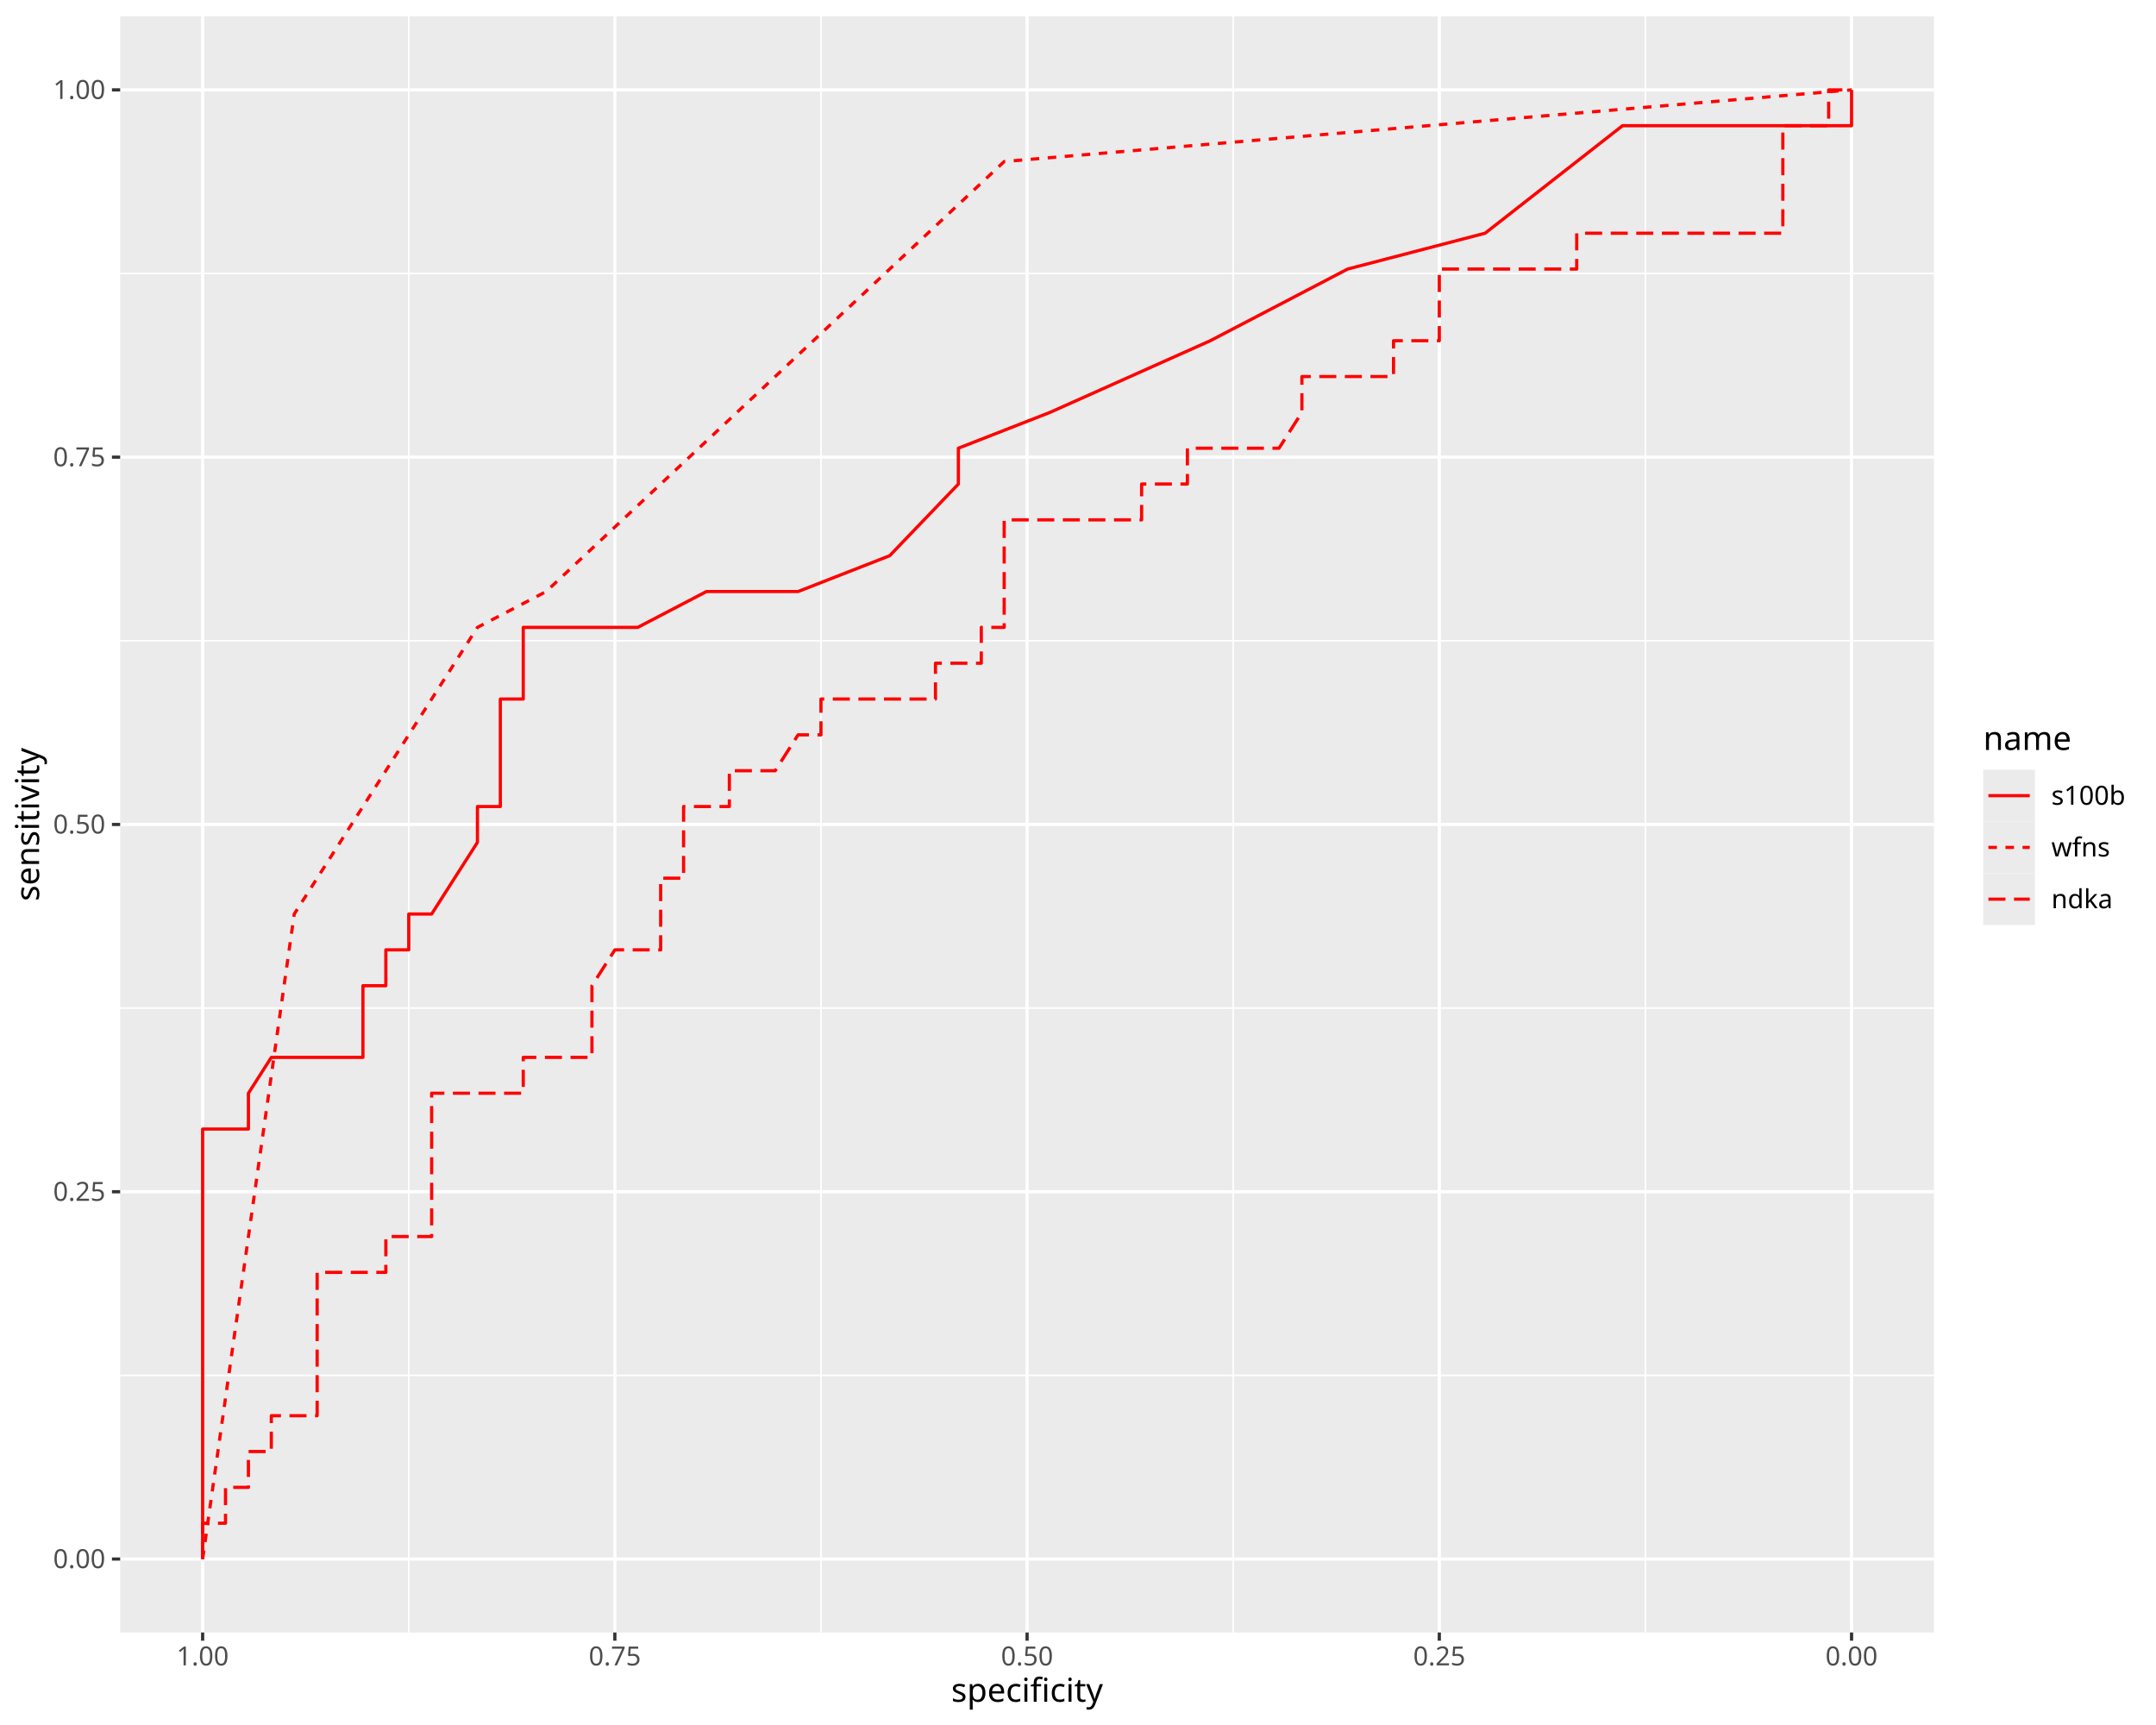
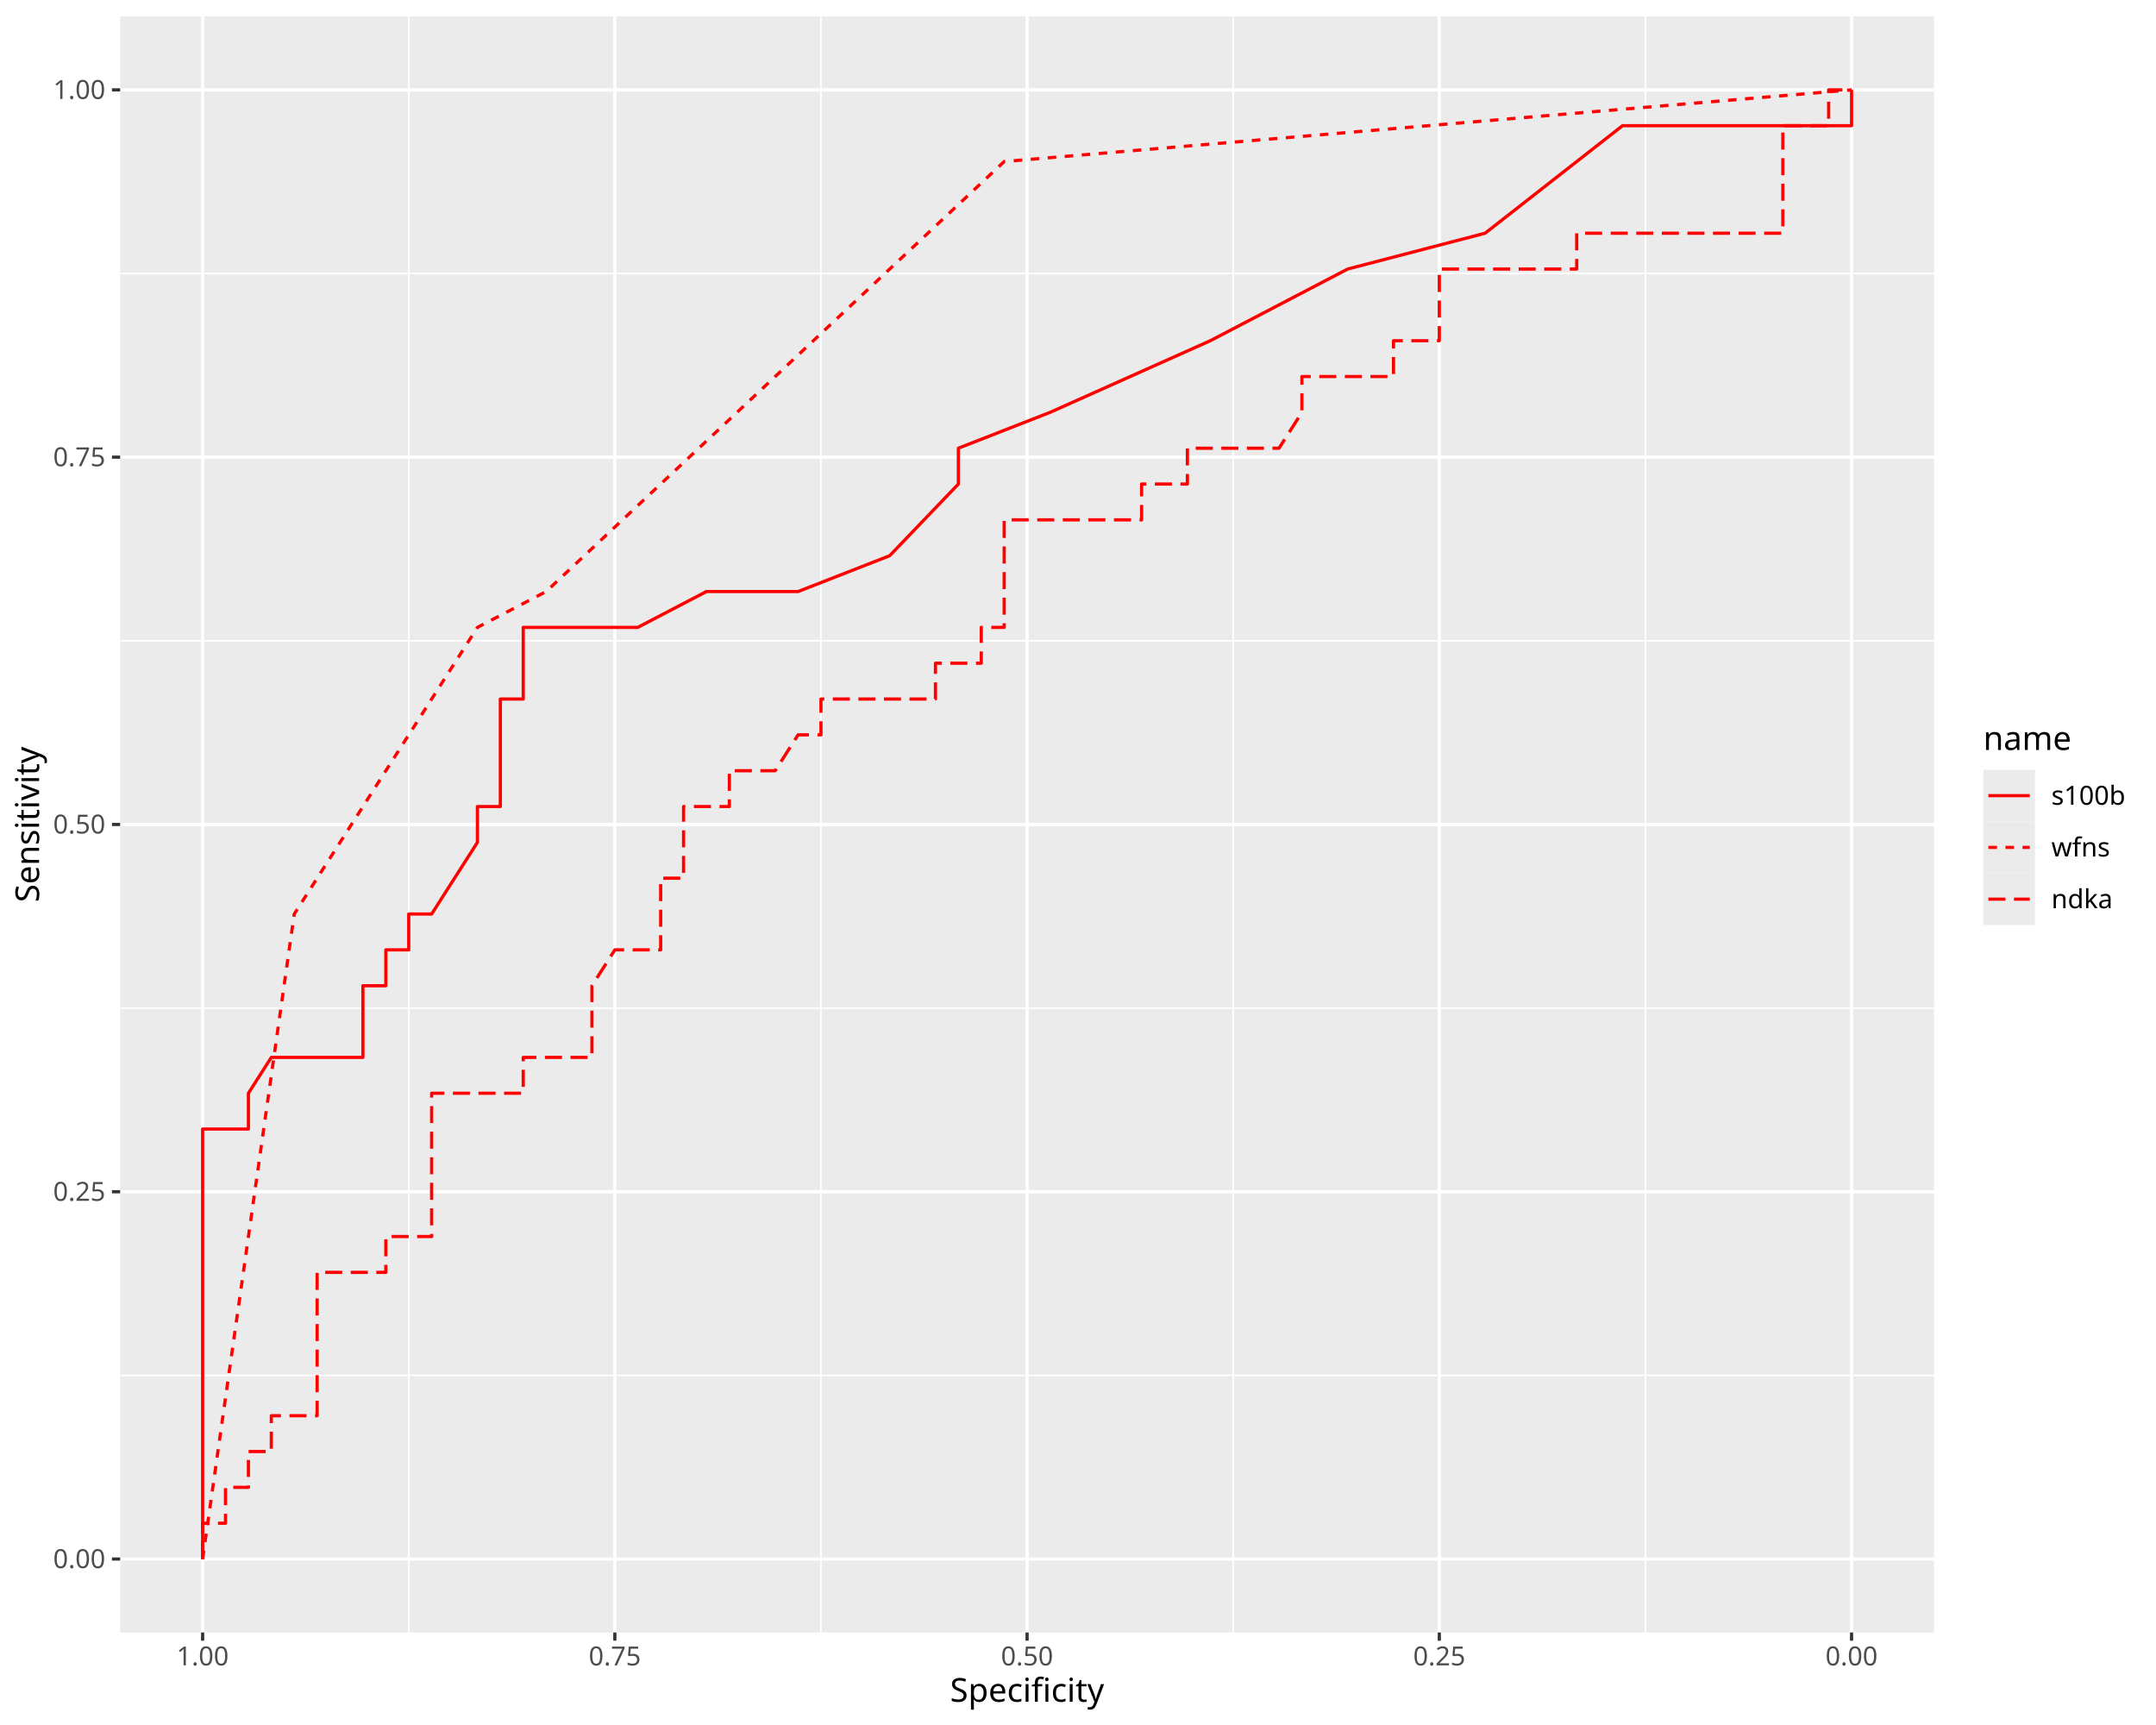
<svg xmlns="http://www.w3.org/2000/svg" class="svglite" data-engine-version="2.0" width="720.00pt" height="576.00pt" viewBox="0 0 720.00 576.00">
  <defs>
    <style type="text/css">
    .svglite line, .svglite polyline, .svglite polygon, .svglite path, .svglite rect, .svglite circle {
      fill: none;
      stroke: #000000;
      stroke-linecap: round;
      stroke-linejoin: round;
      stroke-miterlimit: 10.00;
    }
  </style>
  </defs>
  <rect width="100%" height="100%" style="stroke: none; fill: #FFFFFF;" />
  <defs>
    <clipPath id="cpMC4wMHw3MjAuMDB8MC4wMHw1NzYuMDA=">
      <rect x="0.00" y="0.00" width="720.00" height="576.00" />
    </clipPath>
  </defs>
  <g clip-path="url(#cpMC4wMHw3MjAuMDB8MC4wMHw1NzYuMDA=)">
    <rect x="0.00" y="0.00" width="720.00" height="576.00" style="stroke-width: 1.07; stroke: #FFFFFF; fill: #FFFFFF;" />
  </g>
  <defs>
    <clipPath id="cpNDAuMTN8NjQ1Ljg2fDUuNDh8NTQ1LjEx">
      <rect x="40.13" y="5.48" width="605.73" height="539.63" />
    </clipPath>
  </defs>
  <g clip-path="url(#cpNDAuMTN8NjQ1Ljg2fDUuNDh8NTQ1LjEx)">
    <rect x="40.13" y="5.48" width="605.73" height="539.63" style="stroke-width: 1.07; stroke: none; fill: #EBEBEB;" />
    <polyline points="40.13,459.26 645.86,459.26 " style="stroke-width: 0.53; stroke: #FFFFFF; stroke-linecap: butt;" />
    <polyline points="40.13,336.62 645.86,336.62 " style="stroke-width: 0.53; stroke: #FFFFFF; stroke-linecap: butt;" />
    <polyline points="40.13,213.97 645.86,213.97 " style="stroke-width: 0.53; stroke: #FFFFFF; stroke-linecap: butt;" />
    <polyline points="40.13,91.33 645.86,91.33 " style="stroke-width: 0.53; stroke: #FFFFFF; stroke-linecap: butt;" />
    <polyline points="549.50,545.11 549.50,5.48 " style="stroke-width: 0.53; stroke: #FFFFFF; stroke-linecap: butt;" />
    <polyline points="411.83,545.11 411.83,5.48 " style="stroke-width: 0.53; stroke: #FFFFFF; stroke-linecap: butt;" />
    <polyline points="274.16,545.11 274.16,5.48 " style="stroke-width: 0.53; stroke: #FFFFFF; stroke-linecap: butt;" />
    <polyline points="136.50,545.11 136.50,5.48 " style="stroke-width: 0.53; stroke: #FFFFFF; stroke-linecap: butt;" />
    <polyline points="40.13,520.58 645.86,520.58 " style="stroke-width: 1.07; stroke: #FFFFFF; stroke-linecap: butt;" />
    <polyline points="40.13,397.94 645.86,397.94 " style="stroke-width: 1.07; stroke: #FFFFFF; stroke-linecap: butt;" />
    <polyline points="40.13,275.30 645.86,275.30 " style="stroke-width: 1.07; stroke: #FFFFFF; stroke-linecap: butt;" />
    <polyline points="40.13,152.65 645.86,152.65 " style="stroke-width: 1.07; stroke: #FFFFFF; stroke-linecap: butt;" />
    <polyline points="40.13,30.01 645.86,30.01 " style="stroke-width: 1.07; stroke: #FFFFFF; stroke-linecap: butt;" />
    <polyline points="618.33,545.11 618.33,5.48 " style="stroke-width: 1.07; stroke: #FFFFFF; stroke-linecap: butt;" />
    <polyline points="480.66,545.11 480.66,5.48 " style="stroke-width: 1.07; stroke: #FFFFFF; stroke-linecap: butt;" />
    <polyline points="343.00,545.11 343.00,5.48 " style="stroke-width: 1.07; stroke: #FFFFFF; stroke-linecap: butt;" />
    <polyline points="205.33,545.11 205.33,5.48 " style="stroke-width: 1.07; stroke: #FFFFFF; stroke-linecap: butt;" />
    <polyline points="67.67,545.11 67.67,5.48 " style="stroke-width: 1.07; stroke: #FFFFFF; stroke-linecap: butt;" />
    <polyline points="67.67,520.58 67.67,508.62 67.67,496.65 67.67,484.69 67.67,472.72 67.67,460.76 67.67,448.79 67.67,424.86 67.67,412.90 67.67,400.93 67.67,388.97 67.67,377.00 82.96,377.00 82.96,365.04 90.61,353.07 105.91,353.07 113.55,353.07 121.20,353.07 121.20,329.14 128.85,329.14 128.85,317.17 136.50,317.17 136.50,305.21 144.15,305.21 151.79,293.24 159.44,281.28 159.44,269.31 167.09,269.31 167.09,257.35 167.09,245.38 167.09,233.42 174.74,233.42 174.74,221.45 174.74,209.49 190.04,209.49 197.68,209.49 212.98,209.49 235.92,197.52 266.52,197.52 297.11,185.56 320.05,161.63 320.05,149.66 350.65,137.70 404.18,113.77 450.07,89.83 495.96,77.87 541.85,41.97 557.14,41.97 580.09,41.97 618.33,41.97 618.33,30.01 " style="stroke-width: 1.07; stroke: #FF0000; stroke-linecap: butt;" />
    <polyline points="67.67,520.58 98.26,305.21 159.44,209.49 182.39,197.52 335.35,53.94 618.33,30.01 " style="stroke-width: 1.07; stroke: #FF0000; stroke-dasharray: 2.85,2.85; stroke-linecap: butt;" />
    <polyline points="67.67,520.58 67.67,508.62 75.31,508.62 75.31,496.65 82.96,496.65 82.96,484.69 90.61,484.69 90.61,472.72 98.26,472.72 105.91,472.72 105.91,460.76 105.91,448.79 105.91,436.83 105.91,424.86 113.55,424.86 121.20,424.86 128.85,424.86 128.85,412.90 136.50,412.90 144.15,412.90 144.15,400.93 144.15,388.97 144.15,377.00 144.15,365.04 151.79,365.04 159.44,365.04 167.09,365.04 174.74,365.04 174.74,353.07 182.39,353.07 190.04,353.07 197.68,353.07 197.68,341.10 197.68,329.14 205.33,317.17 212.98,317.17 220.63,317.17 220.63,305.21 220.63,293.24 228.28,293.24 228.28,281.28 228.28,269.31 235.92,269.31 243.57,269.31 243.57,257.35 251.22,257.35 258.87,257.35 266.52,245.38 274.16,245.38 274.16,233.42 281.81,233.42 289.46,233.42 297.11,233.42 304.76,233.42 312.40,233.42 312.40,221.45 320.05,221.45 327.70,221.45 327.70,209.49 335.35,209.49 335.35,197.52 335.35,185.56 335.35,173.59 343.00,173.59 350.65,173.59 358.29,173.59 365.94,173.59 373.59,173.59 381.24,173.59 381.24,161.63 388.89,161.63 396.53,161.63 396.53,149.66 404.18,149.66 411.83,149.66 419.48,149.66 427.13,149.66 434.77,137.70 434.77,125.73 442.42,125.73 457.72,125.73 465.37,125.73 465.37,113.77 473.01,113.77 480.66,113.77 480.66,101.80 480.66,89.83 488.31,89.83 495.96,89.83 503.61,89.83 511.26,89.83 518.90,89.83 526.55,89.83 526.55,77.87 534.20,77.87 541.85,77.87 549.50,77.87 557.14,77.87 564.79,77.87 572.44,77.87 580.09,77.87 587.74,77.87 595.38,77.87 595.38,65.90 595.38,53.94 595.38,41.97 603.03,41.97 610.68,41.97 610.68,30.01 618.33,30.01 " style="stroke-width: 1.07; stroke: #FF0000; stroke-dasharray: 5.69,2.85; stroke-linecap: butt;" />
  </g>
  <g clip-path="url(#cpMC4wMHw3MjAuMDB8MC4wMHw1NzYuMDA=)">
    <text x="35.20" y="523.61" text-anchor="end" style="font-size: 8.80px; fill: #4D4D4D; font-family: sans;" textLength="17.13px" lengthAdjust="spacingAndGlyphs">0.00</text>
    <text x="35.20" y="400.97" text-anchor="end" style="font-size: 8.80px; fill: #4D4D4D; font-family: sans;" textLength="17.13px" lengthAdjust="spacingAndGlyphs">0.25</text>
    <text x="35.20" y="278.32" text-anchor="end" style="font-size: 8.80px; fill: #4D4D4D; font-family: sans;" textLength="17.13px" lengthAdjust="spacingAndGlyphs">0.50</text>
    <text x="35.20" y="155.68" text-anchor="end" style="font-size: 8.80px; fill: #4D4D4D; font-family: sans;" textLength="17.13px" lengthAdjust="spacingAndGlyphs">0.75</text>
    <text x="35.20" y="33.04" text-anchor="end" style="font-size: 8.80px; fill: #4D4D4D; font-family: sans;" textLength="17.13px" lengthAdjust="spacingAndGlyphs">1.00</text>
    <polyline points="37.39,520.58 40.13,520.58 " style="stroke-width: 1.07; stroke: #333333; stroke-linecap: butt;" />
    <polyline points="37.39,397.94 40.13,397.94 " style="stroke-width: 1.07; stroke: #333333; stroke-linecap: butt;" />
    <polyline points="37.39,275.30 40.13,275.30 " style="stroke-width: 1.07; stroke: #333333; stroke-linecap: butt;" />
    <polyline points="37.39,152.65 40.13,152.65 " style="stroke-width: 1.07; stroke: #333333; stroke-linecap: butt;" />
    <polyline points="37.39,30.01 40.13,30.01 " style="stroke-width: 1.07; stroke: #333333; stroke-linecap: butt;" />
    <polyline points="618.33,547.85 618.33,545.11 " style="stroke-width: 1.07; stroke: #333333; stroke-linecap: butt;" />
    <polyline points="480.66,547.85 480.66,545.11 " style="stroke-width: 1.07; stroke: #333333; stroke-linecap: butt;" />
    <polyline points="343.00,547.85 343.00,545.11 " style="stroke-width: 1.07; stroke: #333333; stroke-linecap: butt;" />
    <polyline points="205.33,547.85 205.33,545.11 " style="stroke-width: 1.07; stroke: #333333; stroke-linecap: butt;" />
    <polyline points="67.67,547.85 67.67,545.11 " style="stroke-width: 1.07; stroke: #333333; stroke-linecap: butt;" />
    <text x="618.33" y="556.10" text-anchor="middle" style="font-size: 8.80px; fill: #4D4D4D; font-family: sans;" textLength="17.13px" lengthAdjust="spacingAndGlyphs">0.00</text>
    <text x="480.66" y="556.10" text-anchor="middle" style="font-size: 8.80px; fill: #4D4D4D; font-family: sans;" textLength="17.13px" lengthAdjust="spacingAndGlyphs">0.25</text>
    <text x="343.00" y="556.10" text-anchor="middle" style="font-size: 8.80px; fill: #4D4D4D; font-family: sans;" textLength="17.13px" lengthAdjust="spacingAndGlyphs">0.50</text>
    <text x="205.33" y="556.10" text-anchor="middle" style="font-size: 8.80px; fill: #4D4D4D; font-family: sans;" textLength="17.13px" lengthAdjust="spacingAndGlyphs">0.75</text>
    <text x="67.67" y="556.10" text-anchor="middle" style="font-size: 8.80px; fill: #4D4D4D; font-family: sans;" textLength="17.13px" lengthAdjust="spacingAndGlyphs">1.00</text>
-     <text x="343.00" y="568.24" text-anchor="middle" style="font-size: 11.00px; font-family: sans;" textLength="47.69px" lengthAdjust="spacingAndGlyphs">specificity</text>
-     <text transform="translate(13.05,275.30) rotate(-90)" text-anchor="middle" style="font-size: 11.00px; font-family: sans;" textLength="47.69px" lengthAdjust="spacingAndGlyphs">sensitivity</text>
+     <text x="343.00" y="568.24" text-anchor="middle" style="font-size: 11.00px; font-family: sans;" textLength="49.53px" lengthAdjust="spacingAndGlyphs">Specificity</text>
+     <text transform="translate(13.05,275.30) rotate(-90)" text-anchor="middle" style="font-size: 11.00px; font-family: sans;" textLength="49.53px" lengthAdjust="spacingAndGlyphs">Sensitivity</text>
    <rect x="656.82" y="236.23" width="57.70" height="78.13" style="stroke-width: 1.07; stroke: none; fill: #FFFFFF;" />
    <text x="662.30" y="250.42" style="font-size: 11.00px; font-family: sans;" textLength="27.52px" lengthAdjust="spacingAndGlyphs">name</text>
    <rect x="662.30" y="257.04" width="17.28" height="17.28" style="stroke-width: 1.07; stroke: none; fill: #EBEBEB;" />
    <line x1="664.03" y1="265.68" x2="677.85" y2="265.68" style="stroke-width: 1.07; stroke: #FF0000; stroke-linecap: butt;" />
    <rect x="662.30" y="274.32" width="17.28" height="17.28" style="stroke-width: 1.07; stroke: none; fill: #EBEBEB;" />
    <line x1="664.03" y1="282.96" x2="677.85" y2="282.96" style="stroke-width: 1.07; stroke: #FF0000; stroke-dasharray: 2.85,2.85; stroke-linecap: butt;" />
    <rect x="662.30" y="291.60" width="17.28" height="17.28" style="stroke-width: 1.07; stroke: none; fill: #EBEBEB;" />
    <line x1="664.03" y1="300.24" x2="677.85" y2="300.24" style="stroke-width: 1.07; stroke: #FF0000; stroke-dasharray: 5.69,2.85; stroke-linecap: butt;" />
    <text x="685.06" y="268.71" style="font-size: 8.80px; font-family: sans;" textLength="23.98px" lengthAdjust="spacingAndGlyphs">s100b</text>
    <text x="685.06" y="285.99" style="font-size: 8.80px; font-family: sans;" textLength="18.10px" lengthAdjust="spacingAndGlyphs">wfns</text>
    <text x="685.06" y="303.27" style="font-size: 8.80px; font-family: sans;" textLength="19.09px" lengthAdjust="spacingAndGlyphs">ndka</text>
  </g>
</svg>
